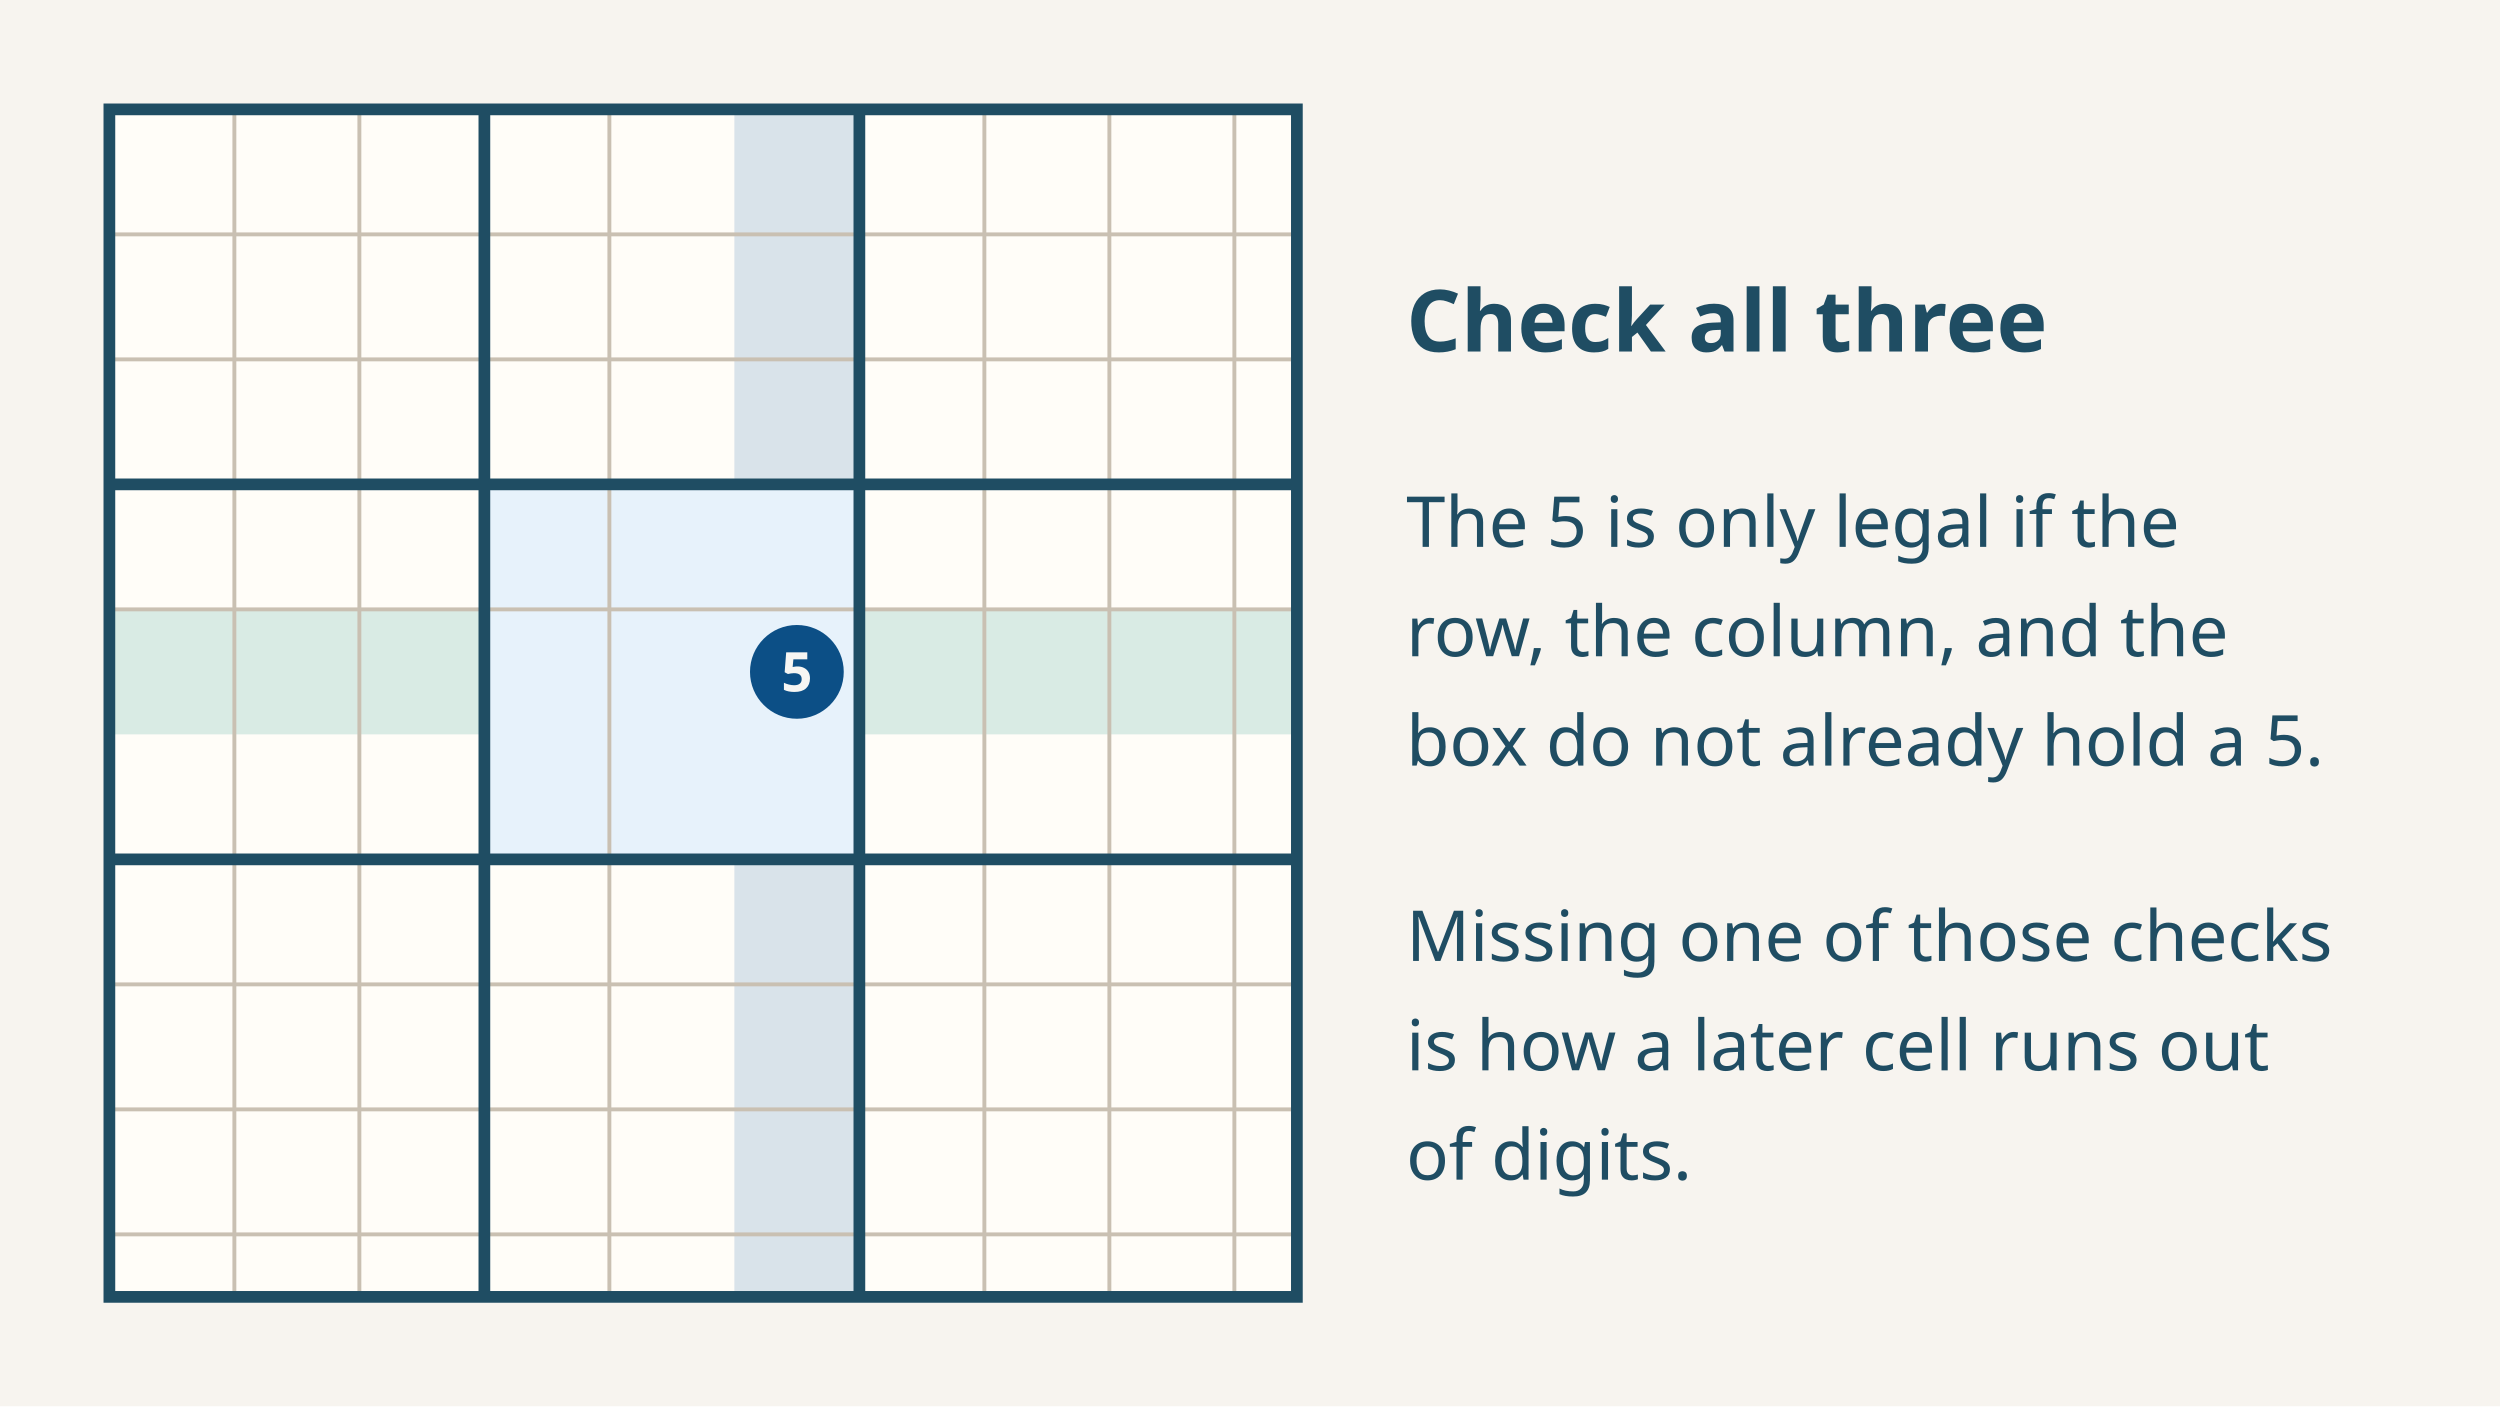
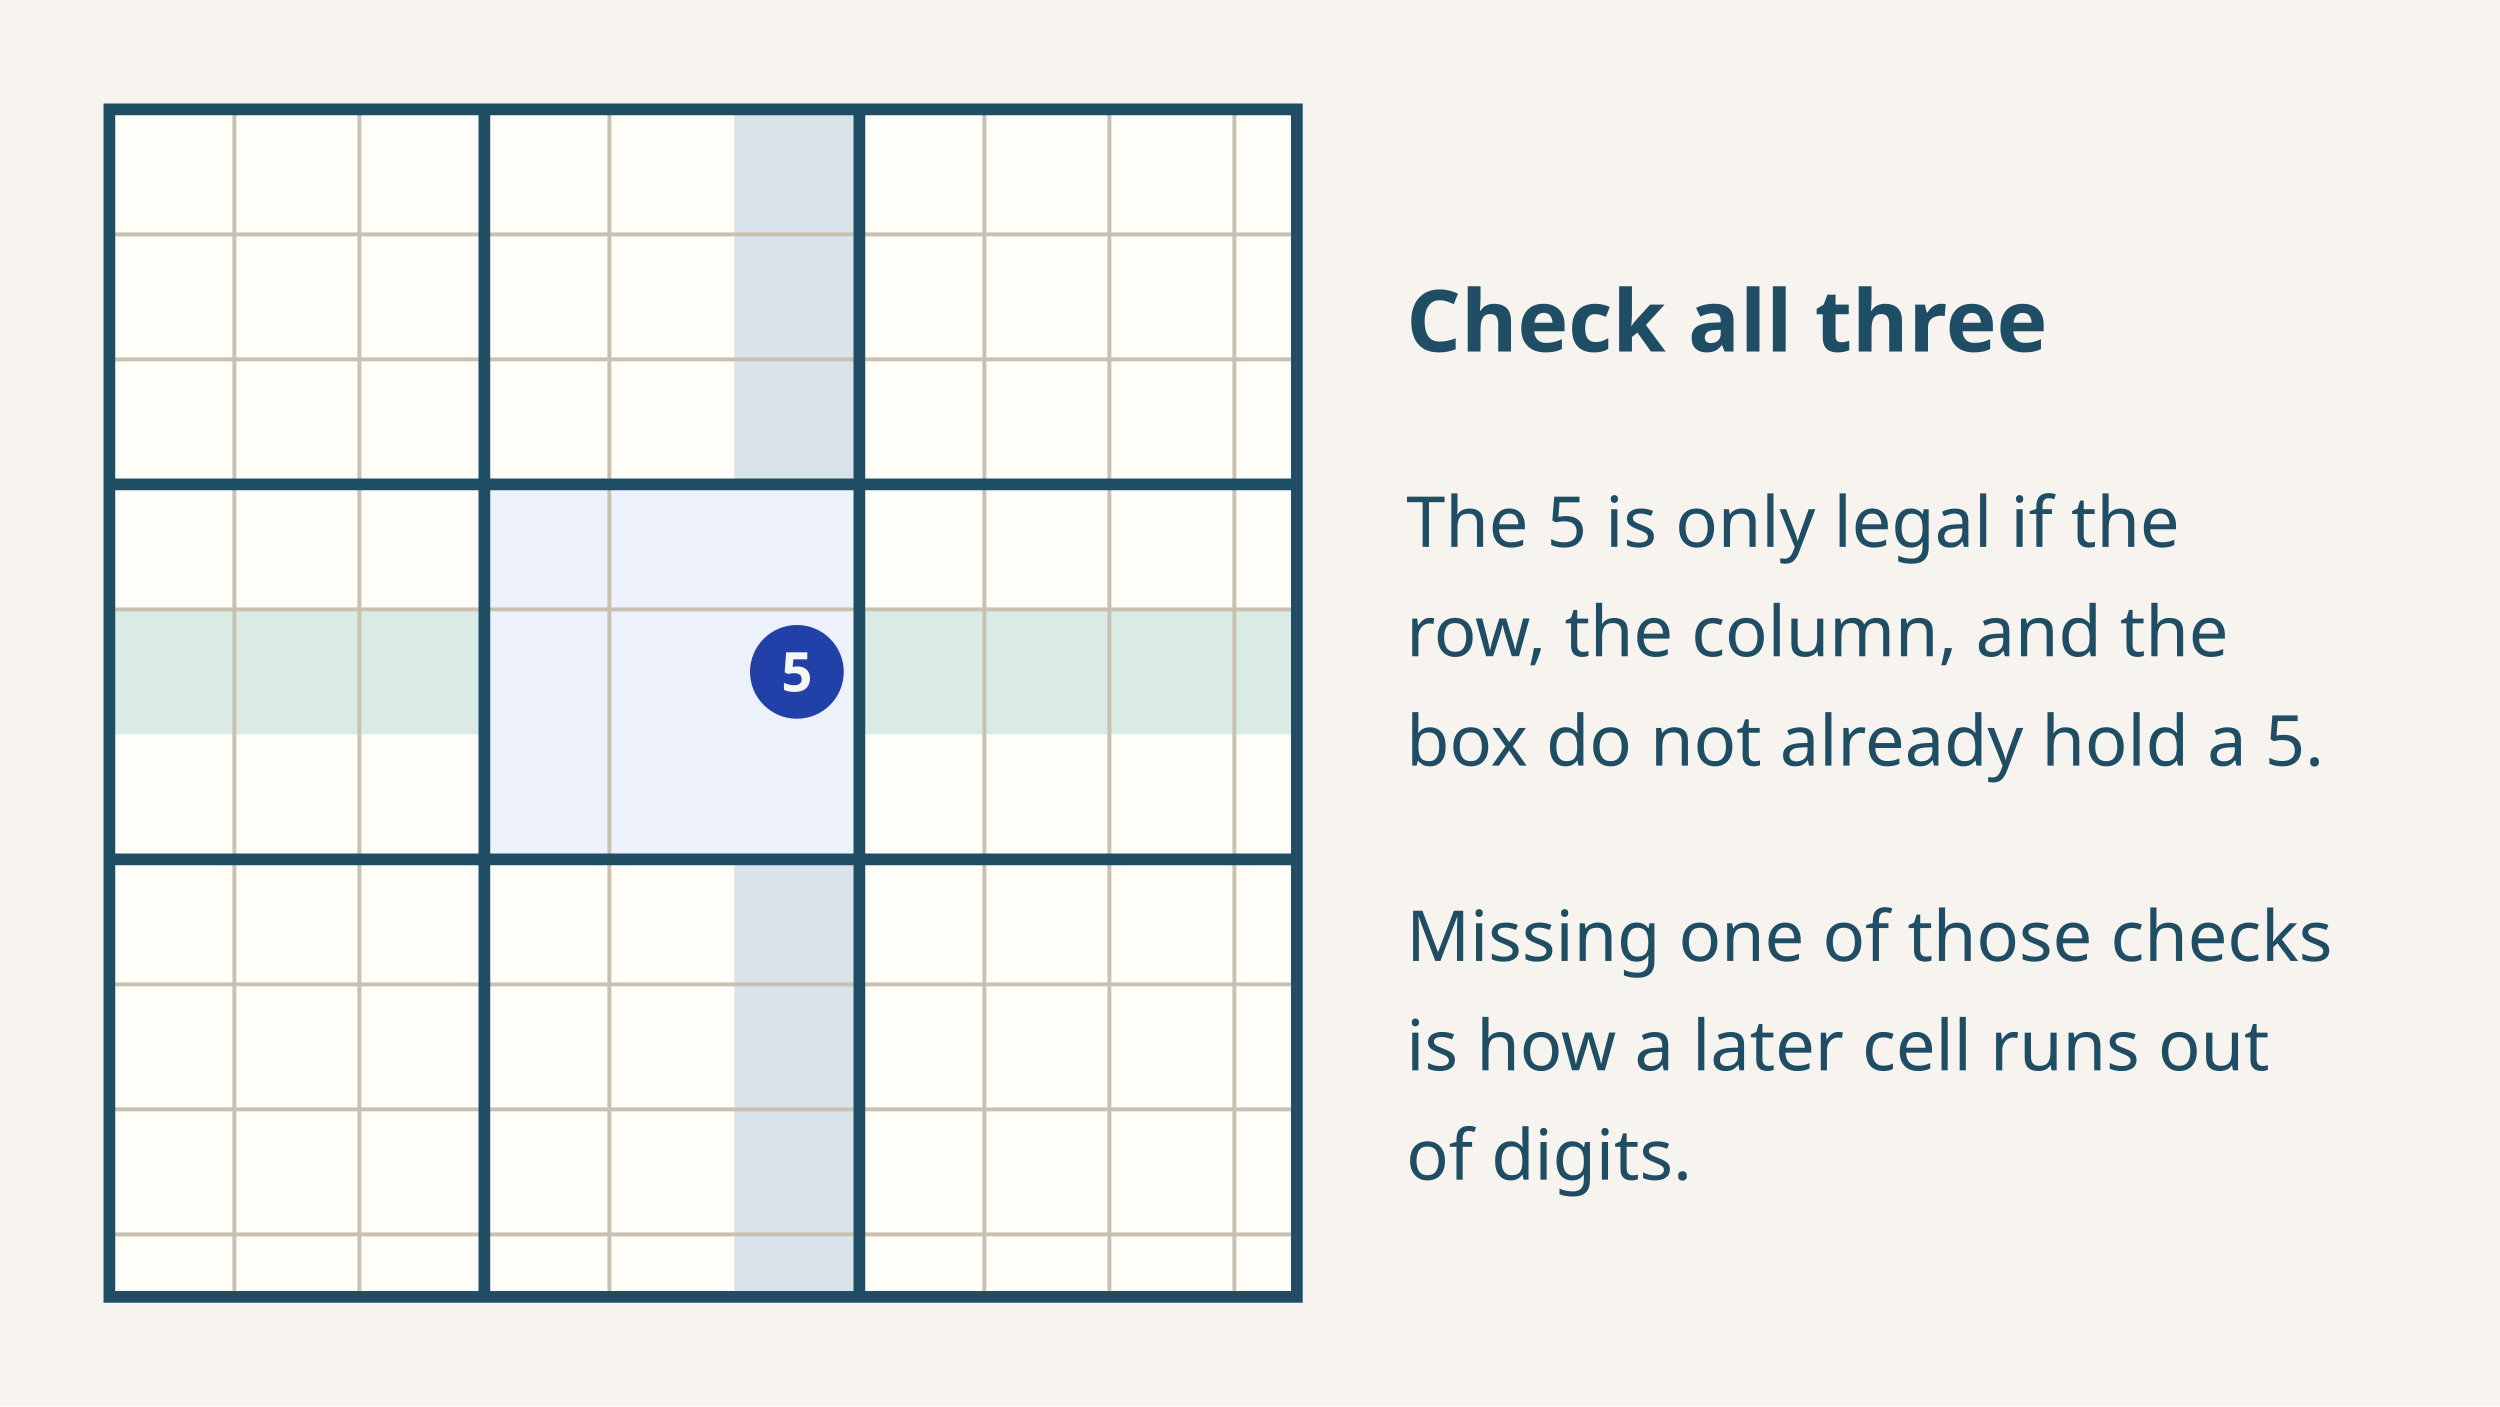
<svg xmlns="http://www.w3.org/2000/svg" width="640" height="360" viewBox="0 0 640 360" role="img" aria-label="A digit being checked against its row, column, and box.">
  <rect width="640" height="360" fill="#f7f4ef" />
  <g transform="translate(28,28)">
    <rect width="304" height="304" fill="#fffdf8" />
    <rect x="0" y="128" width="304" height="32" fill="#d9ebe4" />
    <rect x="160" y="0" width="32" height="304" fill="#d9e3ea" />
-     <rect x="96" y="96" width="96" height="96" fill="#e7f2fb" />
+     <rect x="96" y="96" width="96" height="96" fill="#edf1fc" />
    <g stroke="#c9c0b2" stroke-width="1">
      <path d="M32 0 V304 M64 0 V304 M128 0 V304 M192 0 V304 M224 0 V304 M256 0 V304 M288 0 V304" />
      <path d="M0 32 H304 M0 64 H304 M0 128 H304 M0 192 H304 M0 224 H304 M0 256 H304 M0 288 H304" />
    </g>
    <g stroke="#1f4d63" stroke-width="3" fill="none">
      <rect width="304" height="304" />
      <path d="M96 0 V304 M192 0 V304 M0 96 H304 M0 192 H304" />
    </g>
-     <circle cx="176" cy="144" r="12" fill="#0c4f86" />
-     <text x="176" y="149" text-anchor="middle" font-family="sans-serif" font-size="14" font-weight="700" fill="#f7f6f3">5</text>
+     <circle cx="176" cy="144" r="12" fill="#2141a8" />
+     <text x="176" y="149" text-anchor="middle" font-family="sans-serif" font-size="14" font-weight="700" fill="#f6f7f4">5</text>
  </g>
  <g font-family="sans-serif" fill="#1f4d63">
    <text x="360" y="90" font-size="22" font-weight="700">Check all three</text>
    <text x="360" y="140" font-size="18">The 5 is only legal if the</text>
    <text x="360" y="168" font-size="18">row, the column, and the</text>
    <text x="360" y="196" font-size="18">box do not already hold a 5.</text>
    <text x="360" y="246" font-size="18">Missing one of those checks</text>
    <text x="360" y="274" font-size="18">is how a later cell runs out</text>
    <text x="360" y="302" font-size="18">of digits.</text>
  </g>
</svg>
